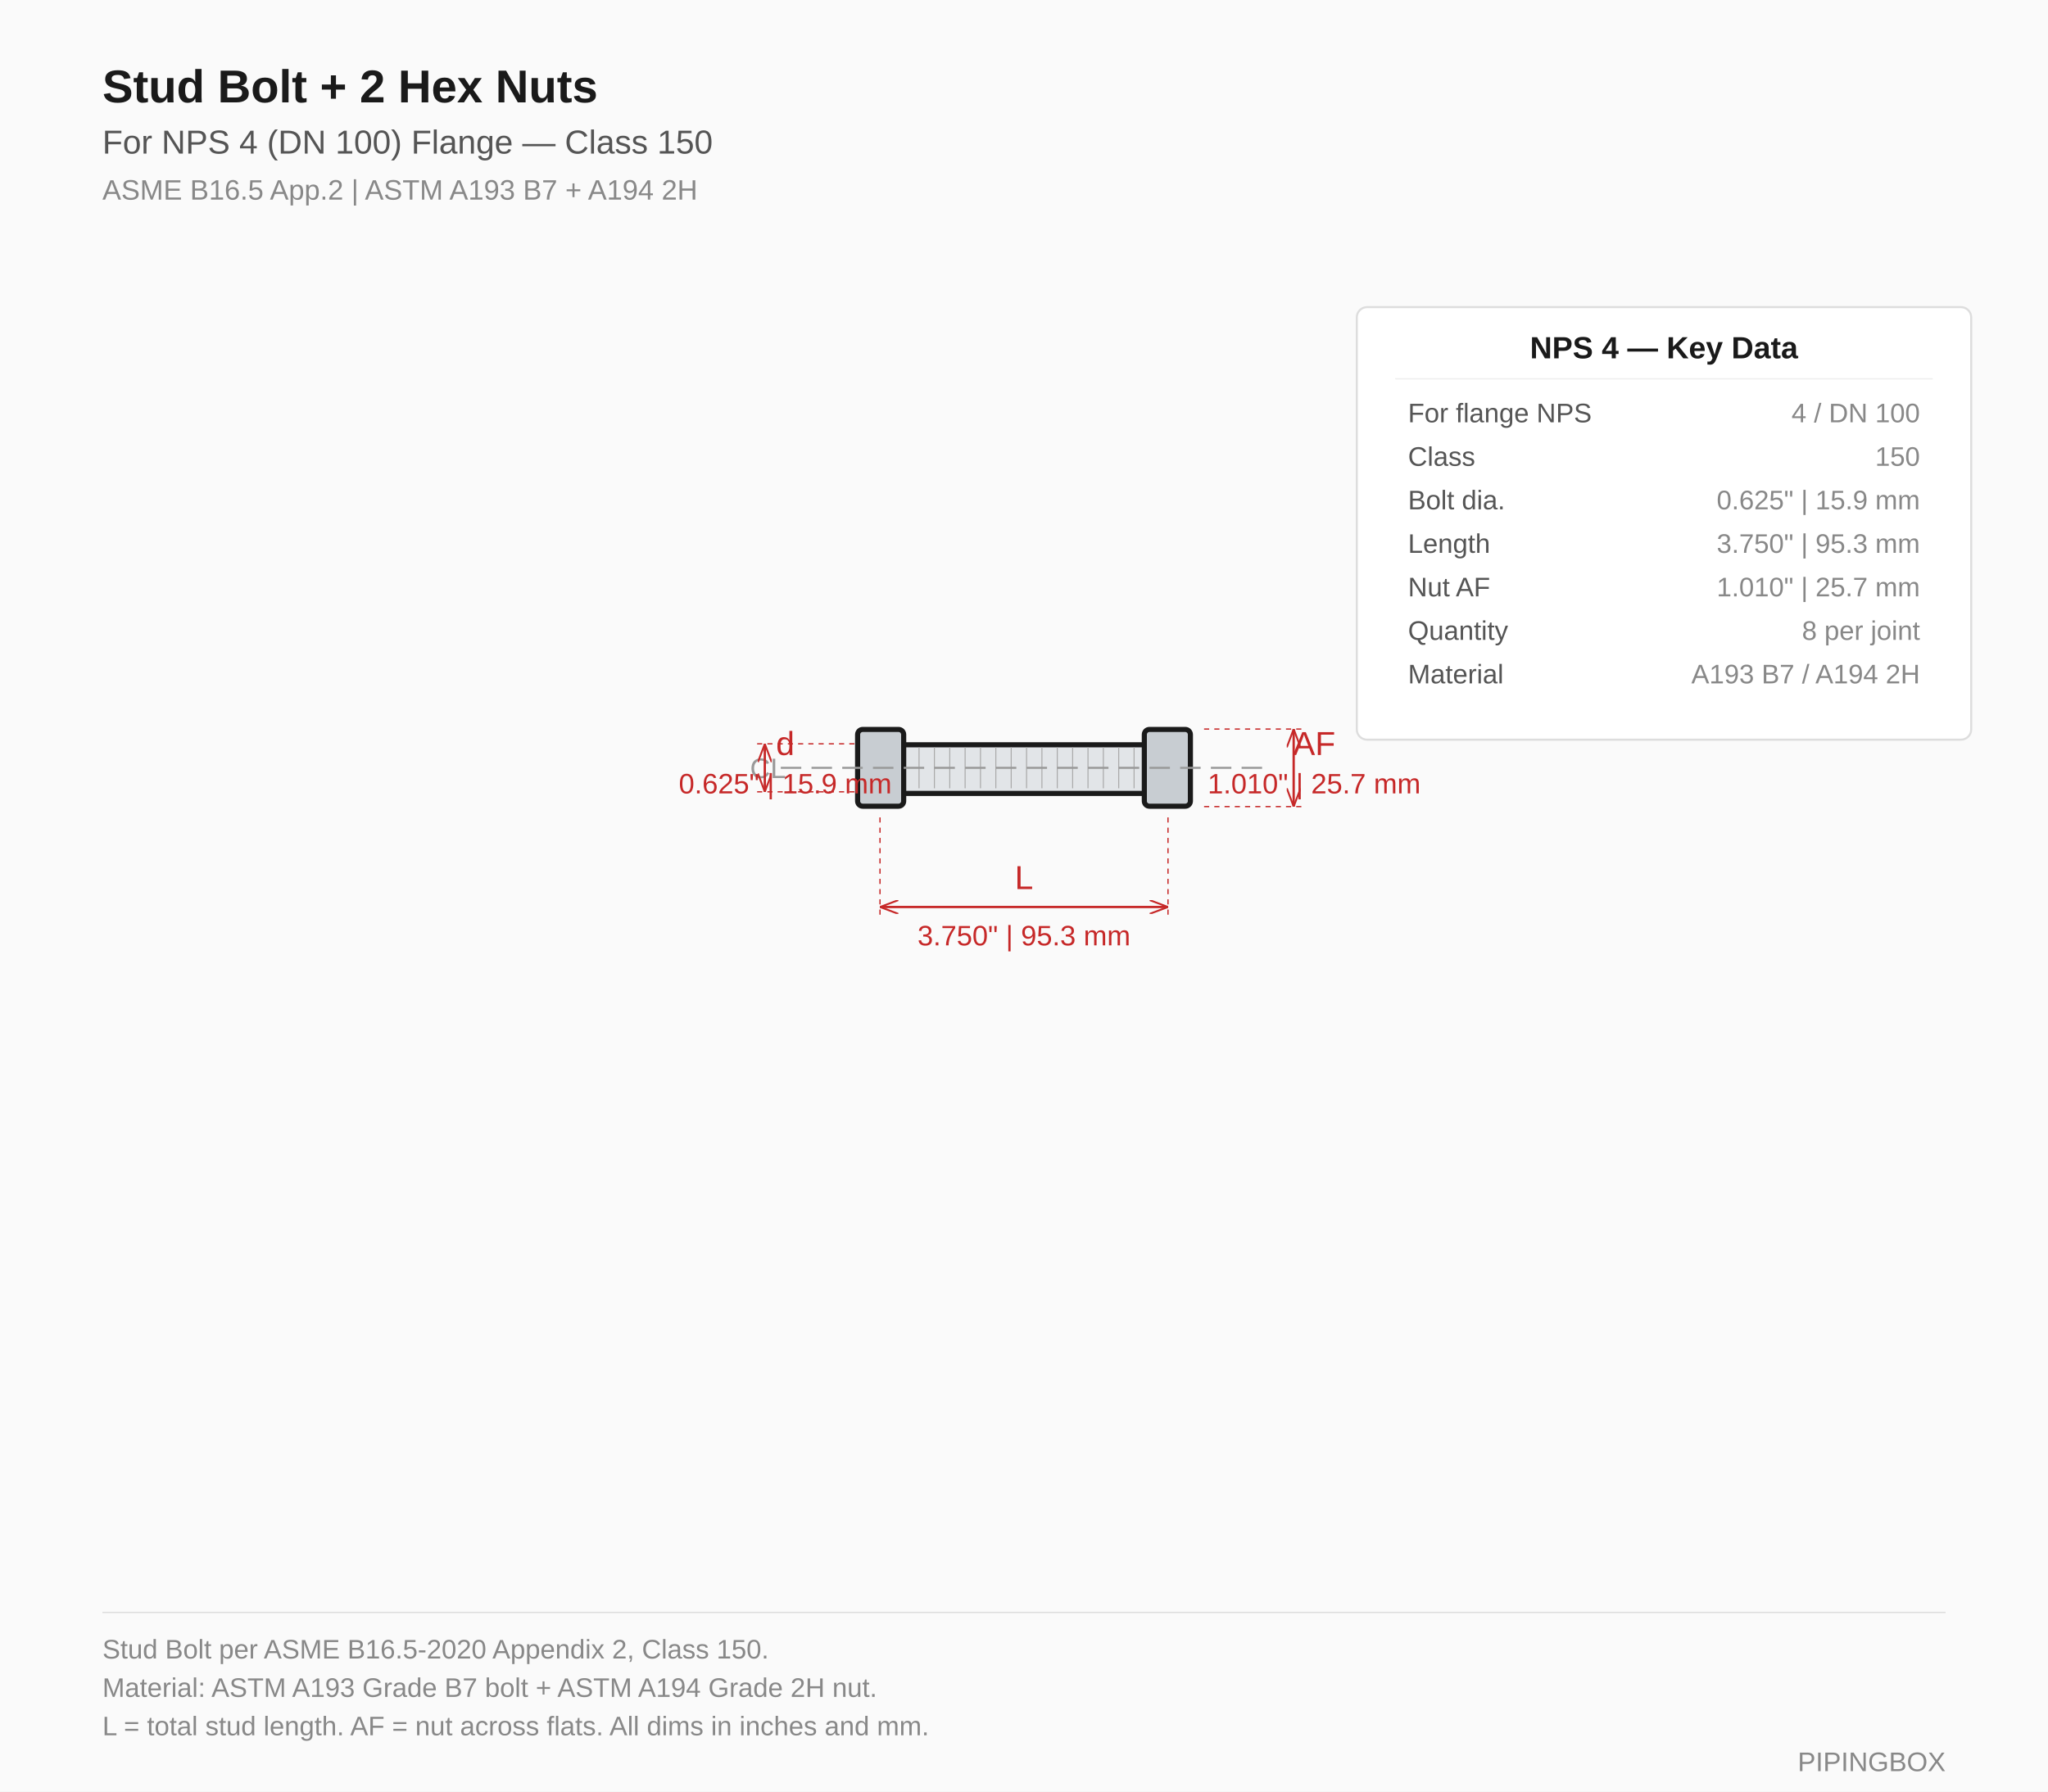
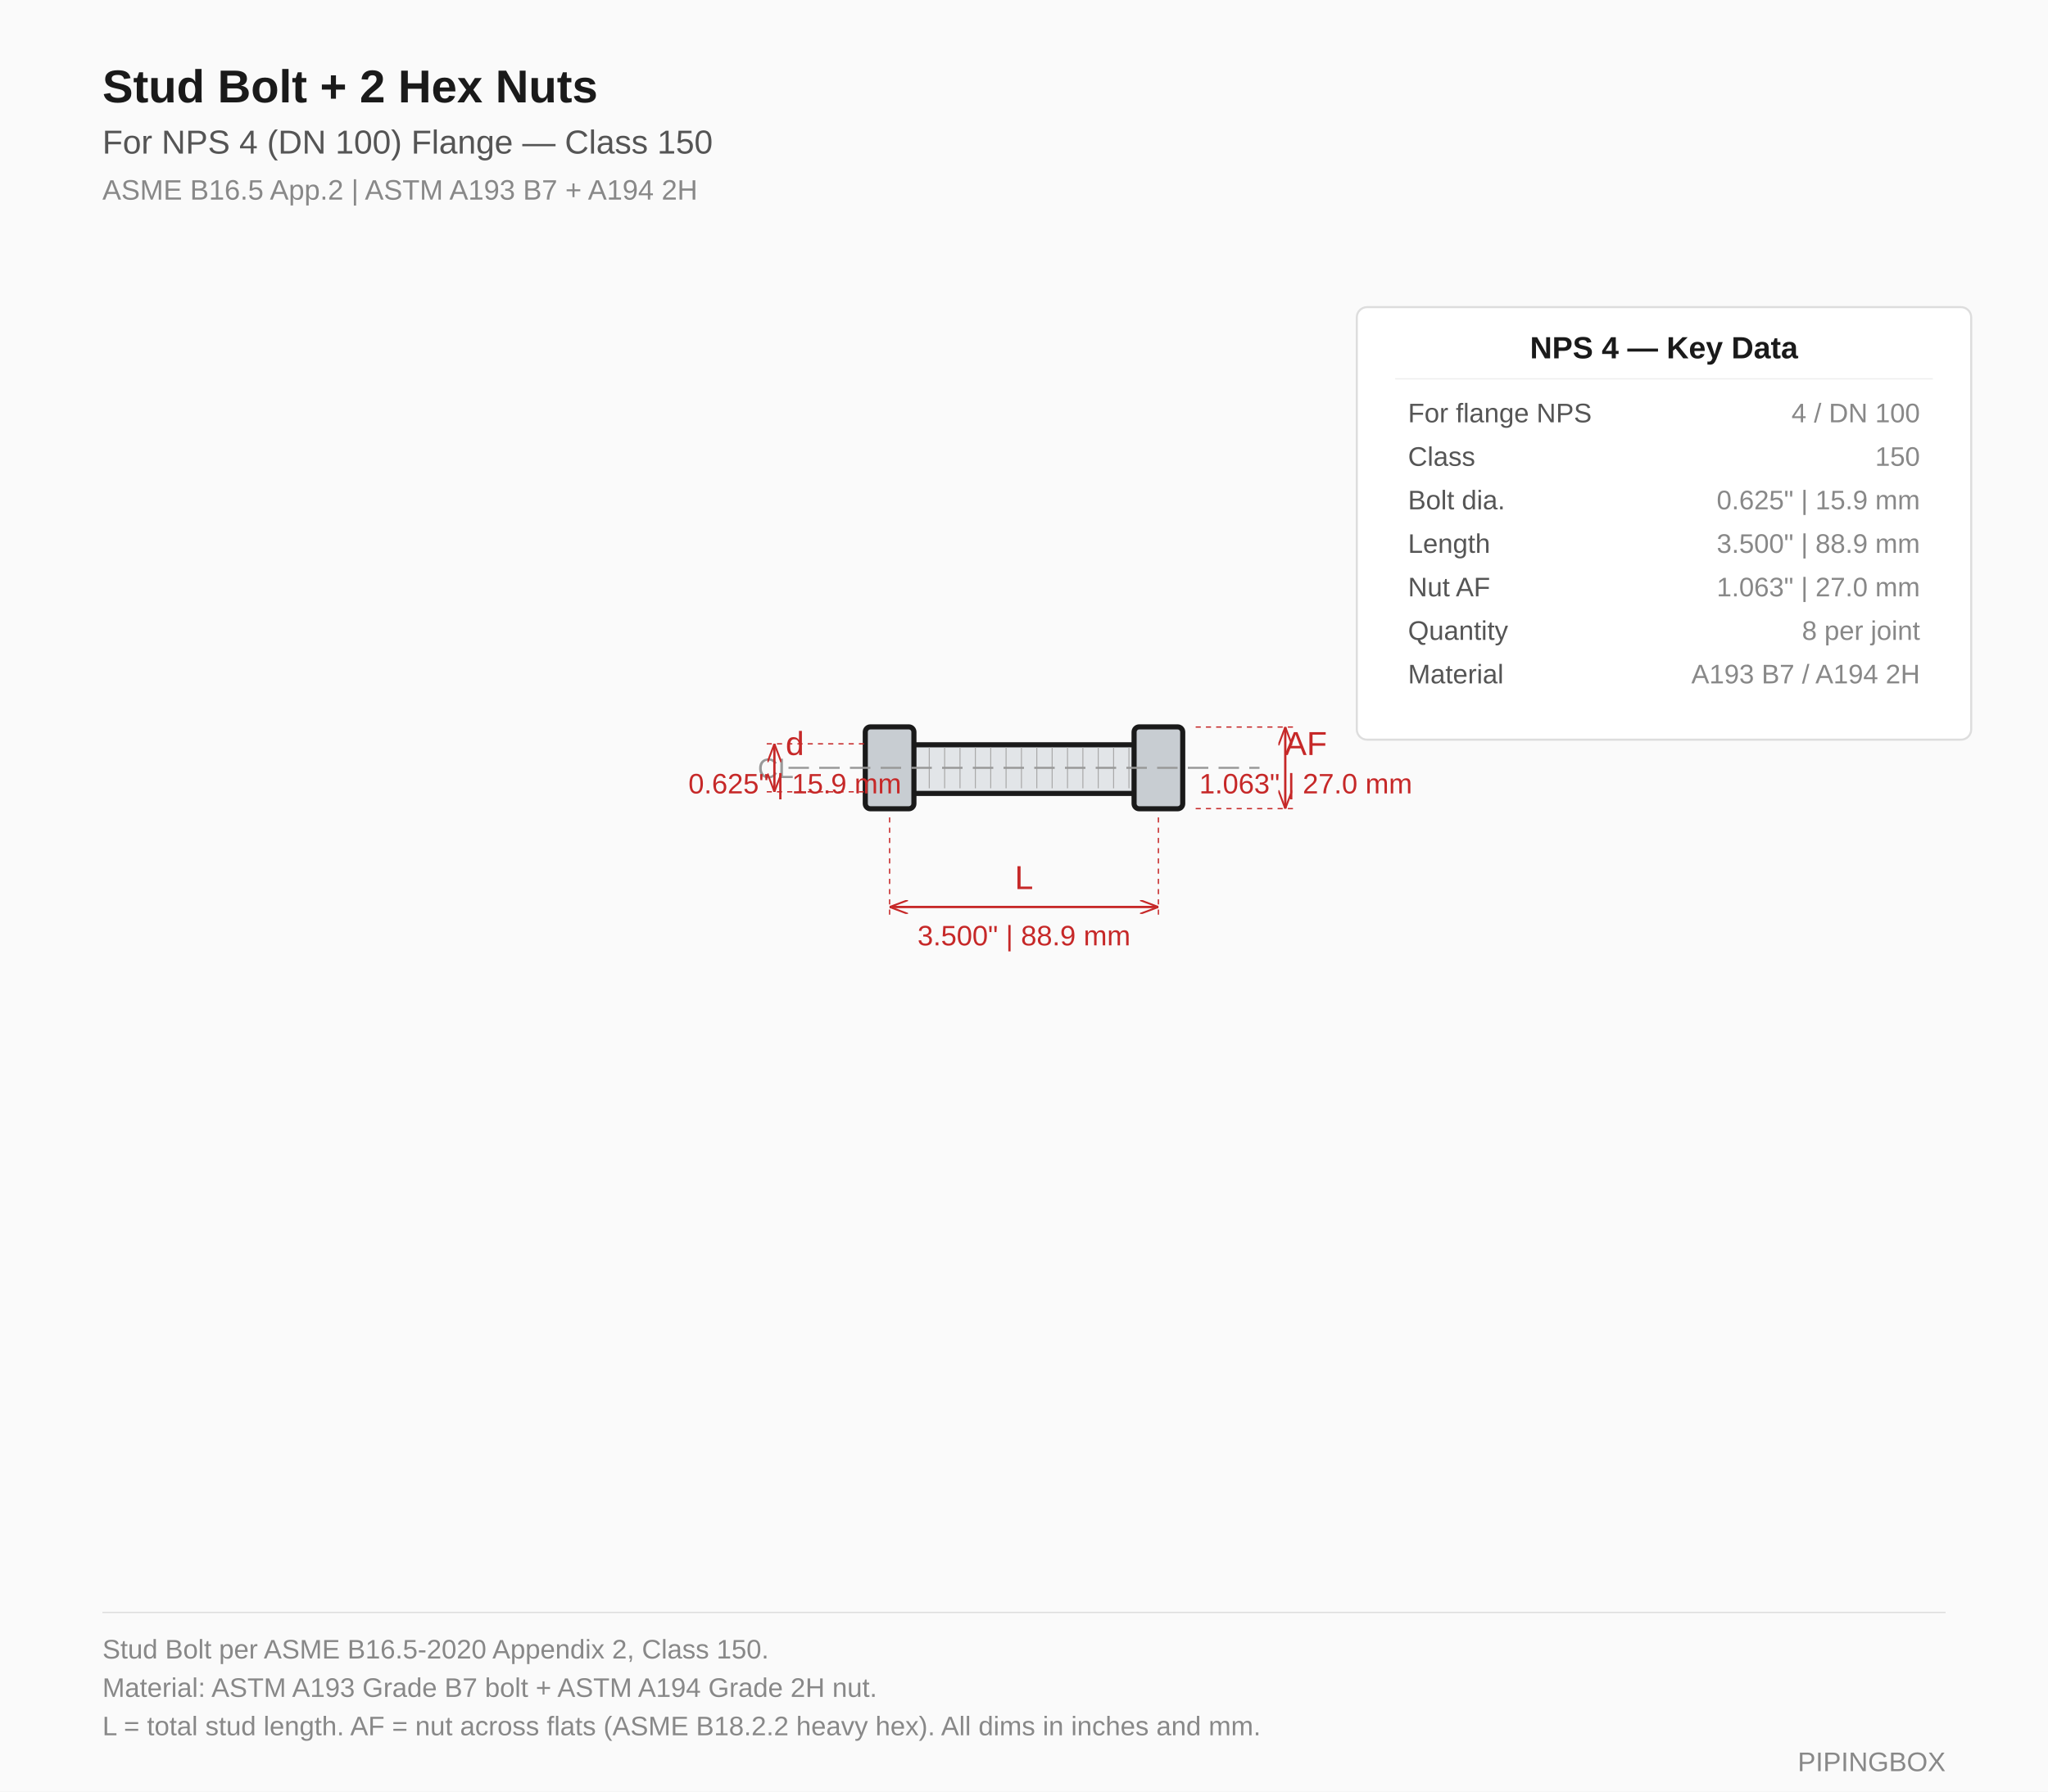
<svg xmlns="http://www.w3.org/2000/svg" viewBox="0 0 800 700" width="800" height="700">
  <defs>
    <style>
    .profile{stroke:#1a1a1a;stroke-width:2;fill:#e2e5e8}
    .bore{stroke:#555;stroke-width:1;fill:none;stroke-dasharray:4 2}
    .centerline{stroke:#999;stroke-width:.8;stroke-dasharray:8 4;fill:none}
    .dim-line{stroke:#c62828;stroke-width:.9;fill:none}
    .dim-text{font-family:'Segoe UI',Arial,sans-serif;font-size:13px;fill:#c62828;text-anchor:middle}
    .dim-sub{font-family:'Segoe UI',Arial,sans-serif;font-size:11px;fill:#c62828;text-anchor:middle}
    .title{font-family:'Segoe UI',Arial,sans-serif;font-size:18px;font-weight:600;fill:#1a1a1a}
    .subtitle{font-family:'Segoe UI',Arial,sans-serif;font-size:13px;fill:#555}
    .std-ref{font-family:'Segoe UI',Arial,sans-serif;font-size:11px;fill:#888}
    .note{font-family:'Segoe UI',Arial,sans-serif;font-size:10.5px;fill:#888}
    .label{font-family:'Segoe UI',Arial,sans-serif;font-size:11px;fill:#999;text-anchor:middle}
    .tbl-hdr{font-family:'Segoe UI',Arial,sans-serif;font-size:12px;fill:#1a1a1a;font-weight:600;text-anchor:middle}
    .tbl-key{font-family:'Segoe UI',Arial,sans-serif;font-size:10.5px;fill:#555;text-anchor:start}
    .tbl-val{font-family:'Segoe UI',Arial,sans-serif;font-size:10.5px;fill:#888;text-anchor:end}
  </style>
    <marker id="as" markerWidth="8" markerHeight="6" refX="0" refY="3" orient="auto">
      <path d="M8,0 L0,3 L8,6" fill="none" stroke="#c62828" stroke-width=".8" />
    </marker>
    <marker id="ae" markerWidth="8" markerHeight="6" refX="8" refY="3" orient="auto">
      <path d="M0,0 L8,3 L0,6" fill="none" stroke="#c62828" stroke-width=".8" />
    </marker>
  </defs>
  <rect width="800" height="700" fill="#fafafa" />
  <text x="40" y="40" class="title">Stud Bolt + 2 Hex Nuts</text>
  <text x="40" y="60" class="subtitle">For NPS 4 (DN 100) Flange — Class 150</text>
  <text x="40" y="78" class="std-ref">ASME B16.5 App.2 | ASTM A193 B7 + A194 2H</text>
-   <rect x="344" y="291" width="112" height="19" class="profile" />
-   <line x1="347" y1="292" x2="347" y2="308" stroke="#aaa" stroke-width=".4" />
-   <line x1="353" y1="292" x2="353" y2="308" stroke="#aaa" stroke-width=".4" />
-   <line x1="359" y1="292" x2="359" y2="308" stroke="#aaa" stroke-width=".4" />
-   <line x1="365" y1="292" x2="365" y2="308" stroke="#aaa" stroke-width=".4" />
-   <line x1="371" y1="292" x2="371" y2="308" stroke="#aaa" stroke-width=".4" />
-   <line x1="377" y1="292" x2="377" y2="308" stroke="#aaa" stroke-width=".4" />
-   <line x1="383" y1="292" x2="383" y2="308" stroke="#aaa" stroke-width=".4" />
-   <line x1="389" y1="292" x2="389" y2="308" stroke="#aaa" stroke-width=".4" />
-   <line x1="395" y1="292" x2="395" y2="308" stroke="#aaa" stroke-width=".4" />
-   <line x1="401" y1="292" x2="401" y2="308" stroke="#aaa" stroke-width=".4" />
-   <line x1="407" y1="292" x2="407" y2="308" stroke="#aaa" stroke-width=".4" />
-   <line x1="413" y1="292" x2="413" y2="308" stroke="#aaa" stroke-width=".4" />
-   <line x1="419" y1="292" x2="419" y2="308" stroke="#aaa" stroke-width=".4" />
-   <line x1="425" y1="292" x2="425" y2="308" stroke="#aaa" stroke-width=".4" />
-   <line x1="431" y1="292" x2="431" y2="308" stroke="#aaa" stroke-width=".4" />
-   <line x1="437" y1="292" x2="437" y2="308" stroke="#aaa" stroke-width=".4" />
-   <line x1="443" y1="292" x2="443" y2="308" stroke="#aaa" stroke-width=".4" />
-   <line x1="449" y1="292" x2="449" y2="308" stroke="#aaa" stroke-width=".4" />
-   <rect x="335" y="285" width="18" height="30" rx="2" fill="#c8cdd2" stroke="#1a1a1a" stroke-width="2" />
-   <rect x="447" y="285" width="18" height="30" rx="2" fill="#c8cdd2" stroke="#1a1a1a" stroke-width="2" />
-   <line x1="305" y1="300" x2="495" y2="300" class="centerline" />
-   <text x="300" y="304" class="label" text-anchor="end">CL</text>
-   <line x1="343.75" y1="319.375" x2="343.75" y2="359.375" stroke="#c62828" stroke-width=".5" stroke-dasharray="2 2" />
-   <line x1="456.25" y1="319.375" x2="456.25" y2="359.375" stroke="#c62828" stroke-width=".5" stroke-dasharray="2 2" />
-   <line x1="343.75" y1="354.375" x2="456.25" y2="354.375" class="dim-line" marker-start="url(#as)" marker-end="url(#ae)" />
+   <rect x="348" y="291" width="105" height="19" class="profile" />
+   <line x1="351" y1="292" x2="351" y2="308" stroke="#aaa" stroke-width=".4" />
+   <line x1="357" y1="292" x2="357" y2="308" stroke="#aaa" stroke-width=".4" />
+   <line x1="363" y1="292" x2="363" y2="308" stroke="#aaa" stroke-width=".4" />
+   <line x1="369" y1="292" x2="369" y2="308" stroke="#aaa" stroke-width=".4" />
+   <line x1="375" y1="292" x2="375" y2="308" stroke="#aaa" stroke-width=".4" />
+   <line x1="381" y1="292" x2="381" y2="308" stroke="#aaa" stroke-width=".4" />
+   <line x1="387" y1="292" x2="387" y2="308" stroke="#aaa" stroke-width=".4" />
+   <line x1="393" y1="292" x2="393" y2="308" stroke="#aaa" stroke-width=".4" />
+   <line x1="399" y1="292" x2="399" y2="308" stroke="#aaa" stroke-width=".4" />
+   <line x1="405" y1="292" x2="405" y2="308" stroke="#aaa" stroke-width=".4" />
+   <line x1="411" y1="292" x2="411" y2="308" stroke="#aaa" stroke-width=".4" />
+   <line x1="417" y1="292" x2="417" y2="308" stroke="#aaa" stroke-width=".4" />
+   <line x1="423" y1="292" x2="423" y2="308" stroke="#aaa" stroke-width=".4" />
+   <line x1="429" y1="292" x2="429" y2="308" stroke="#aaa" stroke-width=".4" />
+   <line x1="435" y1="292" x2="435" y2="308" stroke="#aaa" stroke-width=".4" />
+   <line x1="441" y1="292" x2="441" y2="308" stroke="#aaa" stroke-width=".4" />
+   <line x1="447" y1="292" x2="447" y2="308" stroke="#aaa" stroke-width=".4" />
+   <rect x="338" y="284" width="19" height="32" rx="2" fill="#c8cdd2" stroke="#1a1a1a" stroke-width="2" />
+   <rect x="443" y="284" width="19" height="32" rx="2" fill="#c8cdd2" stroke="#1a1a1a" stroke-width="2" />
+   <line x1="308" y1="300" x2="492" y2="300" class="centerline" />
+   <text x="303" y="304" class="label" text-anchor="end">CL</text>
+   <line x1="347.5" y1="319.375" x2="347.5" y2="359.375" stroke="#c62828" stroke-width=".5" stroke-dasharray="2 2" />
+   <line x1="452.5" y1="319.375" x2="452.5" y2="359.375" stroke="#c62828" stroke-width=".5" stroke-dasharray="2 2" />
+   <line x1="347.5" y1="354.375" x2="452.5" y2="354.375" class="dim-line" marker-start="url(#as)" marker-end="url(#ae)" />
  <text x="400" y="347.375" class="dim-text">L</text>
-   <text x="400" y="369.375" class="dim-sub">3.750" | 95.3 mm</text>
-   <line x1="333.75" y1="290.625" x2="293.75" y2="290.625" stroke="#c62828" stroke-width=".5" stroke-dasharray="2 2" />
-   <line x1="333.75" y1="309.375" x2="293.75" y2="309.375" stroke="#c62828" stroke-width=".5" stroke-dasharray="2 2" />
-   <line x1="298.75" y1="290.625" x2="298.75" y2="309.375" class="dim-line" marker-start="url(#as)" marker-end="url(#ae)" />
-   <text x="306.75" y="295.0" class="dim-text" text-anchor="start">d</text>
-   <text x="306.75" y="310.0" class="dim-sub" text-anchor="start">0.625" | 15.9 mm</text>
-   <line x1="470.34" y1="284.85" x2="510.34" y2="284.85" stroke="#c62828" stroke-width=".5" stroke-dasharray="2 2" />
-   <line x1="470.34" y1="315.15" x2="510.34" y2="315.15" stroke="#c62828" stroke-width=".5" stroke-dasharray="2 2" />
-   <line x1="505.34" y1="284.85" x2="505.34" y2="315.15" class="dim-line" marker-start="url(#as)" marker-end="url(#ae)" />
-   <text x="513.34" y="295.0" class="dim-text" text-anchor="start">AF</text>
-   <text x="513.34" y="310.0" class="dim-sub" text-anchor="start">1.010" | 25.7 mm</text>
+   <text x="400" y="369.375" class="dim-sub">3.500" | 88.9 mm</text>
+   <line x1="337.5" y1="290.625" x2="297.5" y2="290.625" stroke="#c62828" stroke-width=".5" stroke-dasharray="2 2" />
+   <line x1="337.5" y1="309.375" x2="297.5" y2="309.375" stroke="#c62828" stroke-width=".5" stroke-dasharray="2 2" />
+   <line x1="302.5" y1="290.625" x2="302.5" y2="309.375" class="dim-line" marker-start="url(#as)" marker-end="url(#ae)" />
+   <text x="310.5" y="295" class="dim-text" text-anchor="start">d</text>
+   <text x="310.5" y="310" class="dim-sub" text-anchor="start">0.625" | 15.9 mm</text>
+   <line x1="467.062" y1="284.062" x2="507.062" y2="284.062" stroke="#c62828" stroke-width=".5" stroke-dasharray="2 2" />
+   <line x1="467.062" y1="315.938" x2="507.062" y2="315.938" stroke="#c62828" stroke-width=".5" stroke-dasharray="2 2" />
+   <line x1="502.062" y1="284.062" x2="502.062" y2="315.938" class="dim-line" marker-start="url(#as)" marker-end="url(#ae)" />
+   <text x="510.062" y="295" class="dim-text" text-anchor="start">AF</text>
+   <text x="510.062" y="310" class="dim-sub" text-anchor="start">1.063" | 27.0 mm</text>
  <rect x="530" y="120" width="240" height="169" rx="4" fill="white" stroke="#ddd" stroke-width=".8" />
  <text x="650" y="140" class="tbl-hdr">NPS 4 — Key Data</text>
  <line x1="545" y1="148" x2="755" y2="148" stroke="#eee" stroke-width=".5" />
  <text x="550" y="165" class="tbl-key">For flange NPS</text>
  <text x="750" y="165" class="tbl-val">4 / DN 100</text>
  <text x="550" y="182" class="tbl-key">Class</text>
  <text x="750" y="182" class="tbl-val">150</text>
  <text x="550" y="199" class="tbl-key">Bolt dia.</text>
  <text x="750" y="199" class="tbl-val">0.625" | 15.9 mm</text>
  <text x="550" y="216" class="tbl-key">Length</text>
-   <text x="750" y="216" class="tbl-val">3.750" | 95.3 mm</text>
+   <text x="750" y="216" class="tbl-val">3.500" | 88.9 mm</text>
  <text x="550" y="233" class="tbl-key">Nut AF</text>
-   <text x="750" y="233" class="tbl-val">1.010" | 25.7 mm</text>
+   <text x="750" y="233" class="tbl-val">1.063" | 27.0 mm</text>
  <text x="550" y="250" class="tbl-key">Quantity</text>
  <text x="750" y="250" class="tbl-val">8 per joint</text>
  <text x="550" y="267" class="tbl-key">Material</text>
  <text x="750" y="267" class="tbl-val">A193 B7 / A194 2H</text>
  <line x1="40" y1="630" x2="760" y2="630" stroke="#ddd" stroke-width=".5" />
  <text x="40" y="648" class="note">Stud Bolt per ASME B16.5-2020 Appendix 2, Class 150.</text>
  <text x="40" y="663" class="note">Material: ASTM A193 Grade B7 bolt + ASTM A194 Grade 2H nut.</text>
-   <text x="40" y="678" class="note">L = total stud length. AF = nut across flats. All dims in inches and mm.</text>
+   <text x="40" y="678" class="note">L = total stud length. AF = nut across flats (ASME B18.2.2 heavy hex). All dims in inches and mm.</text>
  <text x="760" y="692" class="note" text-anchor="end" fill="#ccc">PIPINGBOX</text>
</svg>
